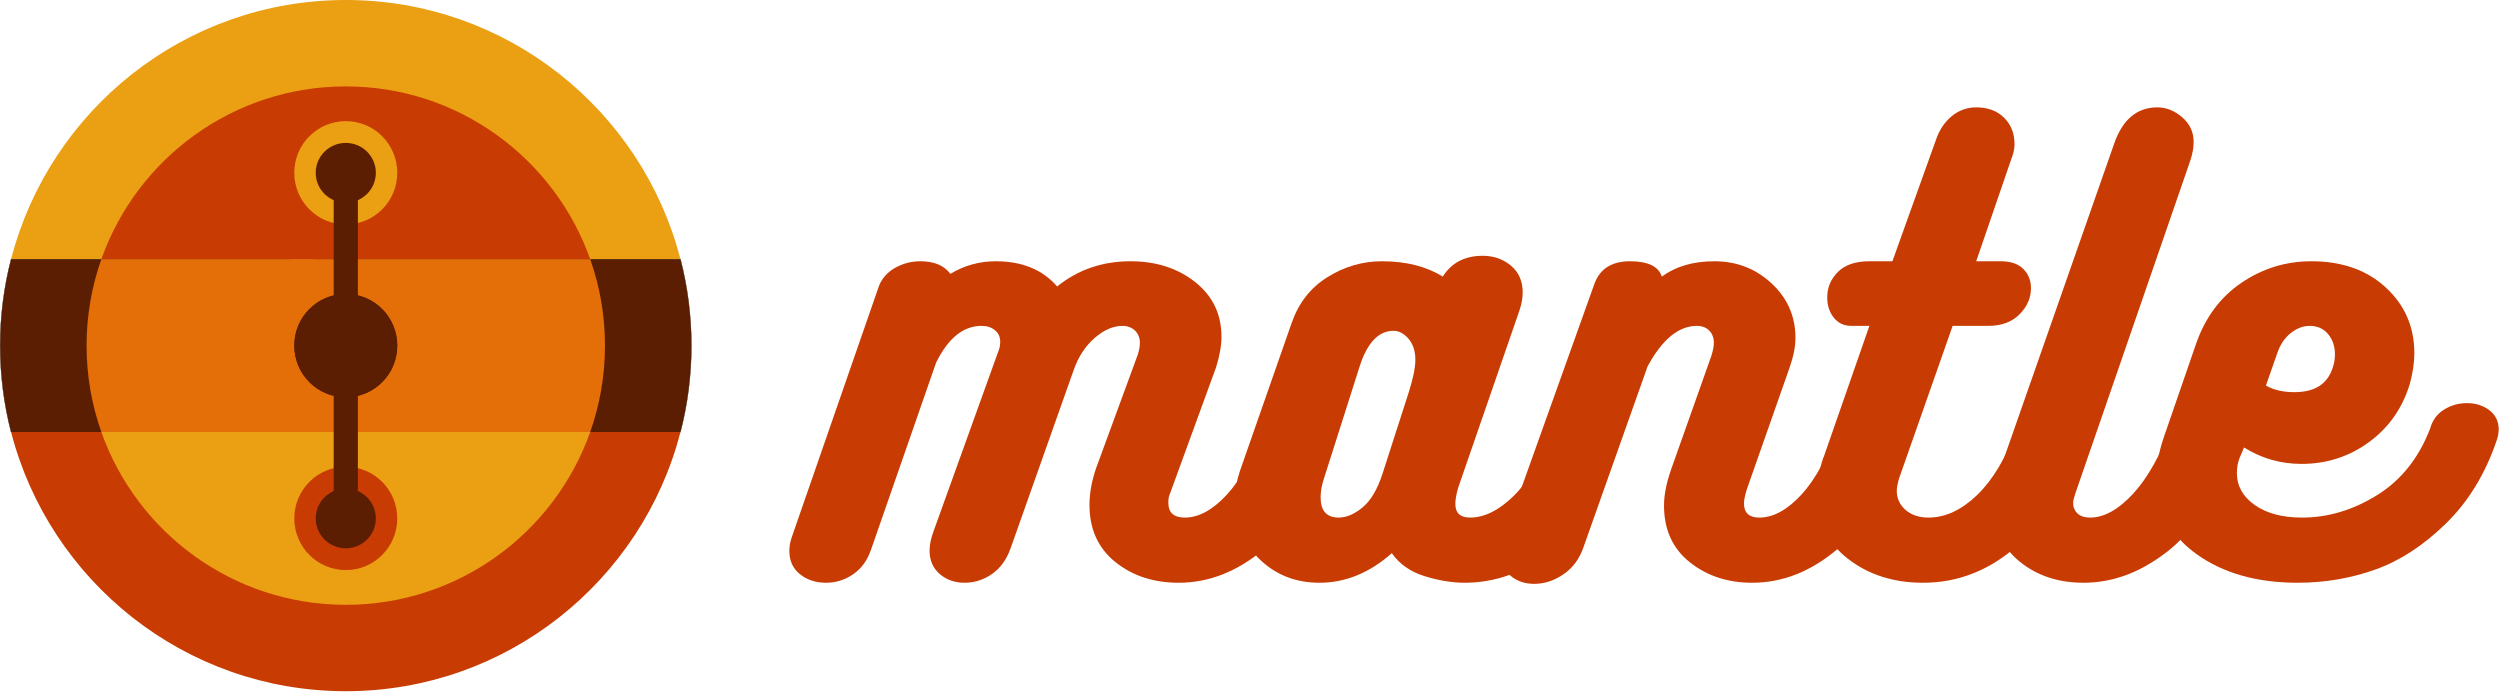
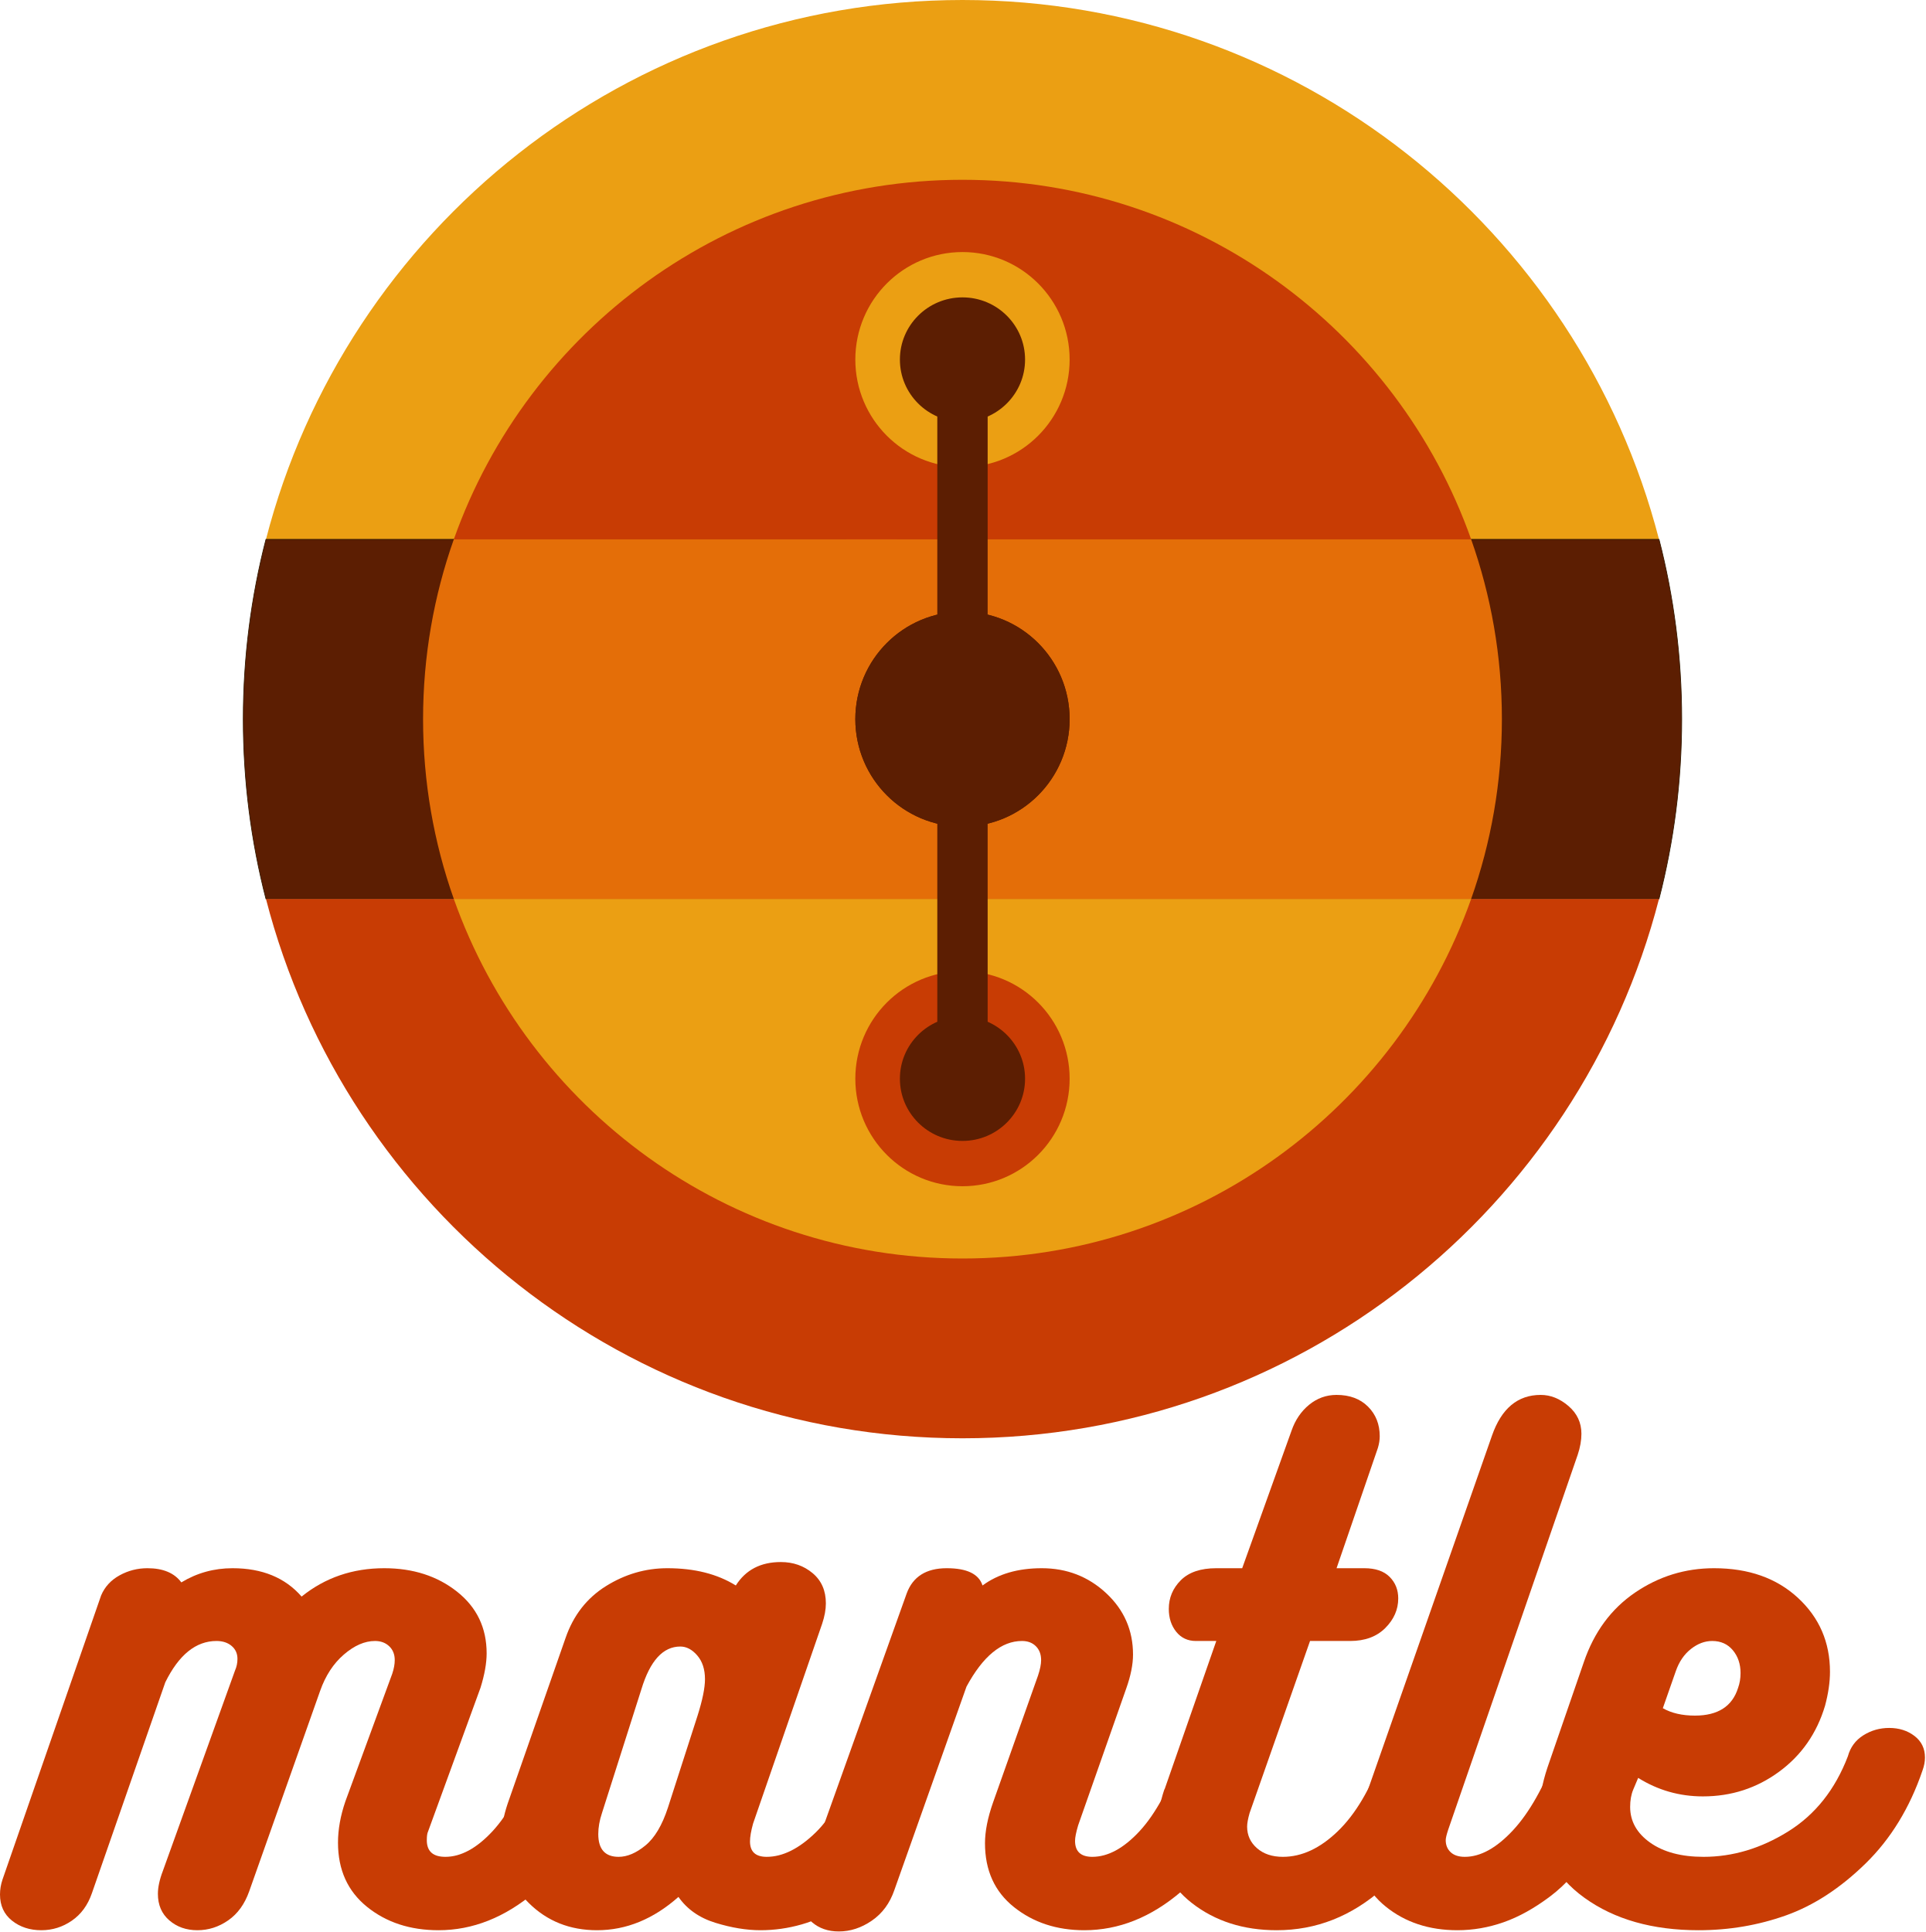
- <svg xmlns="http://www.w3.org/2000/svg" xmlns:ns1="https://www.affinity.studio/" width="100%" height="100%" viewBox="0 0 1718 475" version="1.1" xml:space="preserve" style="fill-rule:evenodd;clip-rule:evenodd;stroke-linecap:round;stroke-linejoin:round;stroke-miterlimit:1.5;">
-   <g transform="matrix(1,0,0,1,-2085.881,-762.5)">
-     <rect id="Mantle-Logo-Full" ns1:id="Mantle Logo Full" x="2050" y="0" width="2000" height="2000" style="fill:none;" />
-     <g id="Mantle-Logo-Full1" ns1:id="Mantle Logo Full">
-       <g transform="matrix(0.827413,0,0,0.827413,487.5379,215.7179)">
+ <svg xmlns="http://www.w3.org/2000/svg" xmlns:ns1="https://www.affinity.studio/" width="100%" height="100%" viewBox="0 0 1420 1425" version="1.1" xml:space="preserve" style="fill-rule:evenodd;clip-rule:evenodd;stroke-linecap:round;stroke-linejoin:round;stroke-miterlimit:1.5;">
+   <g transform="matrix(1,0,0,1,-4390.161,-287.6998)">
+     <g id="Mantle-Logo-Full2" ns1:id="Mantle Logo Full2" transform="matrix(1,0,0,1,2050,0)">
+       <rect x="2050" y="0" width="2000" height="2000" style="fill:none;" />
+       <g transform="matrix(1,0,0,1,-247.1609,566.5552)">
        <g transform="matrix(1.137198,0,0,1.137198,-344.1475,-102.8986)">
          <path d="M2951.4,963.2C2957.8,963.2 2963.333,965 2968,968.6C2972.667,972.2 2975,977.067 2975,983.2C2975,985.067 2974.467,987.867 2973.4,991.6C2960.6,1028.933 2944.4,1055.867 2924.8,1072.4C2905.2,1088.933 2884.333,1097.2 2862.2,1097.2C2843.8,1097.2 2828.333,1092.133 2815.8,1082C2803.267,1071.867 2797,1058 2797,1040.4C2797,1031.867 2798.6,1022.933 2801.8,1013.6L2832.2,930.8C2833.267,927.6 2833.8,924.667 2833.8,922C2833.8,918.267 2832.6,915.267 2830.2,913C2827.8,910.733 2824.733,909.6 2821,909.6C2814.333,909.6 2807.6,912.533 2800.8,918.4C2794,924.267 2788.867,932.133 2785.4,942L2739.4,1072C2736.467,1080.267 2731.933,1086.533 2725.8,1090.8C2719.667,1095.067 2713,1097.2 2705.8,1097.2C2698.6,1097.2 2692.533,1095.067 2687.6,1090.8C2682.667,1086.533 2680.2,1080.8 2680.2,1073.6C2680.2,1069.333 2681.267,1064.4 2683.4,1058.8L2730.2,928.8C2731.267,926.4 2731.8,923.867 2731.8,921.2C2731.8,917.733 2730.533,914.933 2728,912.8C2725.467,910.667 2722.2,909.6 2718.2,909.6C2704.867,909.6 2693.8,918.533 2685,936.4L2637.4,1073.2C2634.733,1080.933 2630.4,1086.867 2624.4,1091C2618.4,1095.133 2611.8,1097.2 2604.6,1097.2C2597.133,1097.2 2590.8,1095.133 2585.6,1091C2580.4,1086.867 2577.8,1081.2 2577.8,1074C2577.8,1070.8 2578.333,1067.6 2579.4,1064.4L2643.4,880C2645.8,874.4 2649.8,870.067 2655.4,867C2661,863.933 2667,862.4 2673.4,862.4C2683.533,862.4 2690.867,865.467 2695.4,871.6C2705.533,865.467 2716.6,862.4 2728.6,862.4C2747.8,862.4 2762.733,868.533 2773.4,880.8C2788.6,868.533 2806.467,862.4 2827,862.4C2845.667,862.4 2861.4,867.467 2874.2,877.6C2887,887.733 2893.4,901.067 2893.4,917.6C2893.4,924 2892.067,931.467 2889.4,940L2855.4,1033.2C2854.867,1034.267 2854.6,1036.133 2854.6,1038.8C2854.6,1046 2858.6,1049.6 2866.6,1049.6C2876.733,1049.6 2886.933,1044.067 2897.2,1033C2907.467,1021.933 2916.733,1004.933 2925,982C2926.867,975.867 2930.267,971.2 2935.2,968C2940.133,964.8 2945.533,963.2 2951.4,963.2Z" style="fill:rgb(200,60,4);fill-rule:nonzero;" />
        </g>
        <g transform="matrix(1.137198,0,0,1.137198,-344.1475,-102.8986)">
          <path d="M3145,967.6C3150.333,963.867 3156.067,962 3162.2,962C3168.333,962 3173.533,963.867 3177.8,967.6C3182.067,971.333 3184.2,976.4 3184.2,982.8C3184.2,986 3180.867,996.933 3174.2,1015.6C3168.067,1031.067 3160.733,1044.4 3152.2,1055.6C3143.667,1066.8 3134.667,1075.267 3125.2,1081C3115.733,1086.733 3106.6,1090.867 3097.8,1093.4C3089,1095.933 3080.067,1097.2 3071,1097.2C3061.933,1097.2 3052.2,1095.6 3041.8,1092.4C3031.4,1089.2 3023.4,1083.6 3017.8,1075.6C3001.533,1090 2983.933,1097.2 2965,1097.2C2947.4,1097.2 2932.667,1091.333 2920.8,1079.6C2908.933,1067.867 2903,1053.6 2903,1036.8C2903,1030.4 2904.333,1023.2 2907,1015.2L2944.6,907.6C2949.667,892.933 2958.4,881.733 2970.8,874C2983.2,866.267 2996.467,862.4 3010.6,862.4C3028.2,862.4 3043,866.133 3055,873.6C3061.4,863.467 3071.133,858.4 3084.2,858.4C3092.2,858.4 3099.067,860.8 3104.8,865.6C3110.533,870.4 3113.4,876.933 3113.4,885.2C3113.4,889.2 3112.6,893.6 3111,898.4L3066.2,1028C3064.867,1032.8 3064.2,1036.667 3064.2,1039.6C3064.2,1046.267 3067.8,1049.6 3075,1049.6C3085.4,1049.6 3096,1044.333 3106.8,1033.8C3117.6,1023.267 3126.6,1006.667 3133.8,984C3136.2,976.8 3139.933,971.333 3145,967.6ZM3030.2,958C3033.4,947.867 3035,940 3035,934.4C3035,928 3033.333,922.867 3030,919C3026.667,915.133 3023,913.2 3019,913.2C3007.8,913.2 2999.4,922.4 2993.8,940.8L2968.2,1021.2C2966.6,1026 2965.8,1030.533 2965.8,1034.8C2965.8,1044.667 2970.2,1049.6 2979,1049.6C2984.6,1049.6 2990.4,1047.133 2996.4,1042.2C3002.4,1037.267 3007.267,1029.067 3011,1017.6L3030.2,958Z" style="fill:rgb(200,60,4);fill-rule:nonzero;" />
        </g>
        <g transform="matrix(1.137198,0,0,1.137198,-344.1475,-102.8986)">
          <path d="M3344.6,982C3346.467,975.867 3349.933,971.133 3355,967.8C3360.067,964.467 3365.533,962.8 3371.4,962.8C3377.8,962.8 3383.333,964.533 3388,968C3392.667,971.467 3395,976.267 3395,982.4C3395,985.067 3394.333,988.133 3393,991.6C3379.933,1028.4 3363.6,1055.2 3344,1072C3324.4,1088.8 3303.4,1097.2 3281,1097.2C3263.133,1097.2 3247.933,1092.2 3235.4,1082.2C3222.867,1072.2 3216.6,1058.4 3216.6,1040.8C3216.6,1033.067 3218.333,1024.267 3221.8,1014.4L3251,932C3252.333,928 3253,924.667 3253,922C3253,918.267 3251.867,915.267 3249.6,913C3247.333,910.733 3244.333,909.6 3240.6,909.6C3227.267,909.6 3215.267,919.467 3204.6,939.2L3157.8,1071.2C3154.867,1079.733 3150,1086.333 3143.2,1091C3136.4,1095.667 3129.267,1098 3121.8,1098C3114.867,1098 3109.067,1096 3104.4,1092C3099.733,1088 3097.4,1082.533 3097.4,1075.6C3097.4,1072.133 3097.933,1068.8 3099,1065.6L3165.8,878.8C3169.8,867.867 3178.467,862.4 3191.8,862.4C3204.867,862.4 3212.6,866.133 3215,873.6C3225.133,866.133 3237.933,862.4 3253.4,862.4C3269.667,862.4 3283.6,867.8 3295.2,878.6C3306.8,889.4 3312.6,902.667 3312.6,918.4C3312.6,924.8 3311.133,932.133 3308.2,940.4L3277,1029.2C3275.667,1033.733 3275,1037.067 3275,1039.2C3275,1046.133 3278.733,1049.6 3286.2,1049.6C3296.333,1049.6 3306.533,1044.067 3316.8,1033C3327.067,1021.933 3336.333,1004.933 3344.6,982Z" style="fill:rgb(200,60,4);fill-rule:nonzero;" />
        </g>
        <g transform="matrix(1.137198,0,0,1.137198,-344.1475,-102.8986)">
          <path d="M3474.2,984.4C3478.733,972.133 3487.4,966 3500.2,966C3506.6,966 3512.2,967.8 3517,971.4C3521.8,975 3524.2,979.733 3524.2,985.6C3524.2,987.2 3523.667,989.867 3522.6,993.6C3511.133,1026.4 3495.2,1051.867 3474.8,1070C3454.4,1088.133 3431.4,1097.2 3405.8,1097.2C3384.2,1097.2 3365.867,1091.333 3350.8,1079.6C3335.733,1067.867 3328.2,1052.133 3328.2,1032.4C3328.2,1024.133 3329.8,1015.2 3333,1005.6L3333,1006L3366.6,909.6L3353.4,909.6C3348.067,909.6 3343.8,907.6 3340.6,903.6C3337.4,899.6 3335.8,894.667 3335.8,888.8C3335.8,881.6 3338.4,875.4 3343.6,870.2C3348.8,865 3356.467,862.4 3366.6,862.4L3383.4,862.4L3415.4,773.2C3417.8,766.267 3421.6,760.667 3426.8,756.4C3432,752.133 3437.933,750 3444.6,750C3453.133,750 3459.933,752.533 3465,757.6C3470.067,762.667 3472.6,769.067 3472.6,776.8C3472.6,779.2 3472.2,781.733 3471.4,784.4L3444.6,862.4L3462.6,862.4C3469.8,862.4 3475.267,864.267 3479,868C3482.733,871.733 3484.6,876.4 3484.6,882C3484.6,889.2 3481.8,895.6 3476.2,901.2C3470.6,906.8 3463,909.6 3453.4,909.6L3427.4,909.6L3388.2,1021.2C3387.133,1024.933 3386.6,1027.867 3386.6,1030C3386.6,1035.6 3388.733,1040.267 3393,1044C3397.267,1047.733 3402.867,1049.6 3409.8,1049.6C3422.067,1049.6 3433.933,1044.067 3445.4,1033C3456.867,1021.933 3466.467,1005.733 3474.2,984.4Z" style="fill:rgb(200,60,4);fill-rule:nonzero;" />
        </g>
        <g transform="matrix(1.137198,0,0,1.137198,-344.1475,-102.8986)">
          <path d="M3517,1032C3515.933,1035.2 3515.4,1037.467 3515.4,1038.8C3515.4,1042 3516.467,1044.6 3518.6,1046.6C3520.733,1048.6 3523.8,1049.6 3527.8,1049.6C3537.933,1049.6 3548.333,1043.867 3559,1032.4C3569.667,1020.933 3579.267,1003.867 3587.8,981.2C3593.133,967.333 3601.933,960.4 3614.2,960.4C3620.6,960.4 3626.133,962.533 3630.8,966.8C3635.467,971.067 3637.8,976.267 3637.8,982.4C3637.8,984.8 3637.4,987.467 3636.6,990.4C3629.933,1010.4 3621.933,1027.6 3612.6,1042C3603.267,1056.4 3593.467,1067.467 3583.2,1075.2C3572.933,1082.933 3562.867,1088.533 3553,1092C3543.133,1095.467 3533.133,1097.2 3523,1097.2C3504.6,1097.2 3489.067,1092.067 3476.4,1081.8C3463.733,1071.533 3457.4,1057.6 3457.4,1040C3457.4,1032 3459,1023.333 3462.2,1014L3545.4,776.4C3551.533,758.8 3562.067,750 3577,750C3583.4,750 3589.4,752.4 3595,757.2C3600.6,762 3603.4,768 3603.4,775.2C3603.4,779.467 3602.6,784 3601,788.8L3517,1032Z" style="fill:rgb(200,60,4);fill-rule:nonzero;" />
        </g>
        <g transform="matrix(1.137198,0,0,1.137198,-344.1475,-102.8986)">
          <path d="M3776.2,984.4C3777.8,978.533 3781.133,974 3786.2,970.8C3791.267,967.6 3796.867,966 3803,966C3809.4,966 3814.867,967.733 3819.4,971.2C3823.933,974.667 3826.2,979.333 3826.2,985.2C3826.2,987.867 3825.667,990.667 3824.6,993.6C3816.333,1017.867 3804,1038 3787.6,1054C3771.2,1070 3754,1081.2 3736,1087.6C3718,1094 3699.133,1097.2 3679.4,1097.2C3649.533,1097.2 3624.867,1090.2 3605.4,1076.2C3585.933,1062.2 3576.2,1043.467 3576.2,1020C3576.2,1011.467 3577.933,1002 3581.4,991.6L3605,923.2C3611.667,903.733 3622.733,888.733 3638.2,878.2C3653.667,867.667 3670.733,862.4 3689.4,862.4C3711.8,862.4 3729.933,868.8 3743.8,881.6C3757.667,894.4 3764.6,910.4 3764.6,929.6C3764.6,936.267 3763.533,943.6 3761.4,951.6C3756.067,969.467 3746.133,983.733 3731.6,994.4C3717.067,1005.067 3700.6,1010.4 3682.2,1010.4C3667,1010.4 3653,1006.4 3640.2,998.4L3637,1006C3635.667,1009.2 3635,1012.933 3635,1017.2C3635,1026.533 3639.333,1034.267 3648,1040.4C3656.667,1046.533 3668.2,1049.6 3682.6,1049.6C3701.533,1049.6 3719.8,1044.133 3737.4,1033.2C3755,1022.267 3767.933,1006 3776.2,984.4ZM3688.2,909.6C3683.4,909.6 3678.8,911.333 3674.4,914.8C3670,918.267 3666.733,923.067 3664.6,929.2L3656.2,953.2C3661.8,956.4 3668.733,958 3677,958C3691.933,958 3701.267,952 3705,940C3706.067,937.067 3706.6,933.867 3706.6,930.4C3706.6,924.533 3704.933,919.6 3701.6,915.6C3698.267,911.6 3693.8,909.6 3688.2,909.6Z" style="fill:rgb(200,60,4);fill-rule:nonzero;" />
        </g>
      </g>
-       <g>
-         <g transform="matrix(0.2375,0,0,0.2375,2086,762.5)">
+       <g transform="matrix(2.233374,0,0,2.233374,-3838.844,-1036.97)">
+         <g transform="matrix(0.2375,0,0,0.2375,2847,593.125)">
          <path d="M31.559,750C142.687,318.896 534.397,-0 1000,-0C1465.603,-0 1857.313,318.896 1968.441,750L31.559,750Z" style="fill:rgb(235,159,19);" />
        </g>
-         <g transform="matrix(0.2375,0,0,0.2375,2086,762.5)">
+         <g transform="matrix(0.2375,0,0,0.2375,2847,593.125)">
          <path d="M1968.441,750C1989.041,829.916 2000,913.688 2000,1000C2000,1086.312 1989.041,1170.084 1968.441,1250L31.559,1250C10.959,1170.084 0,1086.312 0,1000C0,913.688 10.959,829.916 31.559,750L1968.441,750Z" style="fill:rgb(92,30,2);stroke:rgb(52,26,0);stroke-width:1px;" />
        </g>
-         <g transform="matrix(0.2375,0,0,0.2375,2086,762.5)">
+         <g transform="matrix(0.2375,0,0,0.2375,2847,593.125)">
          <path d="M738,482L1000,1000" style="fill:none;stroke:rgb(230,97,26);stroke-width:62.5px;" />
        </g>
-         <g transform="matrix(0.2375,0,0,0.269886,2086,743.3381)">
+         <g transform="matrix(0.2375,0,0,0.269886,2847,573.9631)">
          <path d="M292.745,731C395.798,474.763 673.705,291 1000,291C1326.295,291 1604.202,474.763 1707.255,731L292.745,731Z" style="fill:rgb(200,60,4);" />
        </g>
-         <g transform="matrix(0.2375,0,0,0.269886,2086,862.0881)">
+         <g transform="matrix(0.2375,0,0,0.269886,2847,692.7131)">
          <path d="M1707.255,291C1734.935,359.824 1750,433.876 1750,511C1750,588.124 1734.935,662.176 1707.255,731L292.745,731C265.065,662.176 250,588.124 250,511C250,433.876 265.065,359.824 292.745,291L1707.255,291Z" style="fill:rgb(228,110,8);" />
        </g>
-         <g transform="matrix(0.2375,0,0,0.2375,2086,762.5)">
+         <g transform="matrix(0.2375,0,0,0.2375,2847,593.125)">
          <path d="M31.559,1250L1968.441,1250C1857.313,1681.104 1465.603,2000 1000,2000C534.397,2000 142.687,1681.104 31.559,1250Z" style="fill:rgb(200,60,4);" />
        </g>
-         <g transform="matrix(0.2375,0,0,0.269886,2086,980.8381)">
+         <g transform="matrix(0.2375,0,0,0.269886,2847,811.4631)">
          <path d="M1707.255,291C1604.202,547.237 1326.295,731 1000,731C673.705,731 395.798,547.237 292.745,291L1707.255,291Z" style="fill:rgb(235,159,19);" />
        </g>
-         <g transform="matrix(0.311389,0,0,0.316667,1984.086,813.6417)">
+         <g transform="matrix(0.311389,0,0,0.316667,2745.086,644.2667)">
          <ellipse cx="1090" cy="588.5" rx="90" ry="88.5" style="fill:rgb(228,110,8);stroke:rgb(92,30,2);stroke-width:47.27px;" />
        </g>
-         <g transform="matrix(0.311389,0,0,0.316667,1984.086,813.6417)">
+         <g transform="matrix(0.311389,0,0,0.316667,2745.086,644.2667)">
          <ellipse cx="1090" cy="588.5" rx="90" ry="88.5" style="fill:rgb(92,30,2);stroke:rgb(92,30,2);stroke-width:47.27px;" />
        </g>
-         <g transform="matrix(0.311389,0,0,0.316667,1984.086,932.3917)">
+         <g transform="matrix(0.311389,0,0,0.316667,2745.086,763.0167)">
          <ellipse cx="1090" cy="588.5" rx="90" ry="88.5" style="fill:rgb(92,30,2);stroke:rgb(200,60,4);stroke-width:47.27px;" />
        </g>
-         <g transform="matrix(0.311389,0,0,0.316667,1984.086,694.8917)">
+         <g transform="matrix(0.311389,0,0,0.316667,2745.086,525.5167)">
          <ellipse cx="1090" cy="588.5" rx="90" ry="88.5" style="fill:rgb(92,30,2);stroke:rgb(235,159,19);stroke-width:47.27px;" />
        </g>
-         <g transform="matrix(0.224662,0,0,0.2375,2090.525,762.5)">
+         <g transform="matrix(0.224662,0,0,0.2375,2851.525,593.125)">
          <rect x="1000" y="500" width="74" height="1041" style="fill:rgb(92,30,2);" />
        </g>
      </g>
    </g>
  </g>
</svg>
